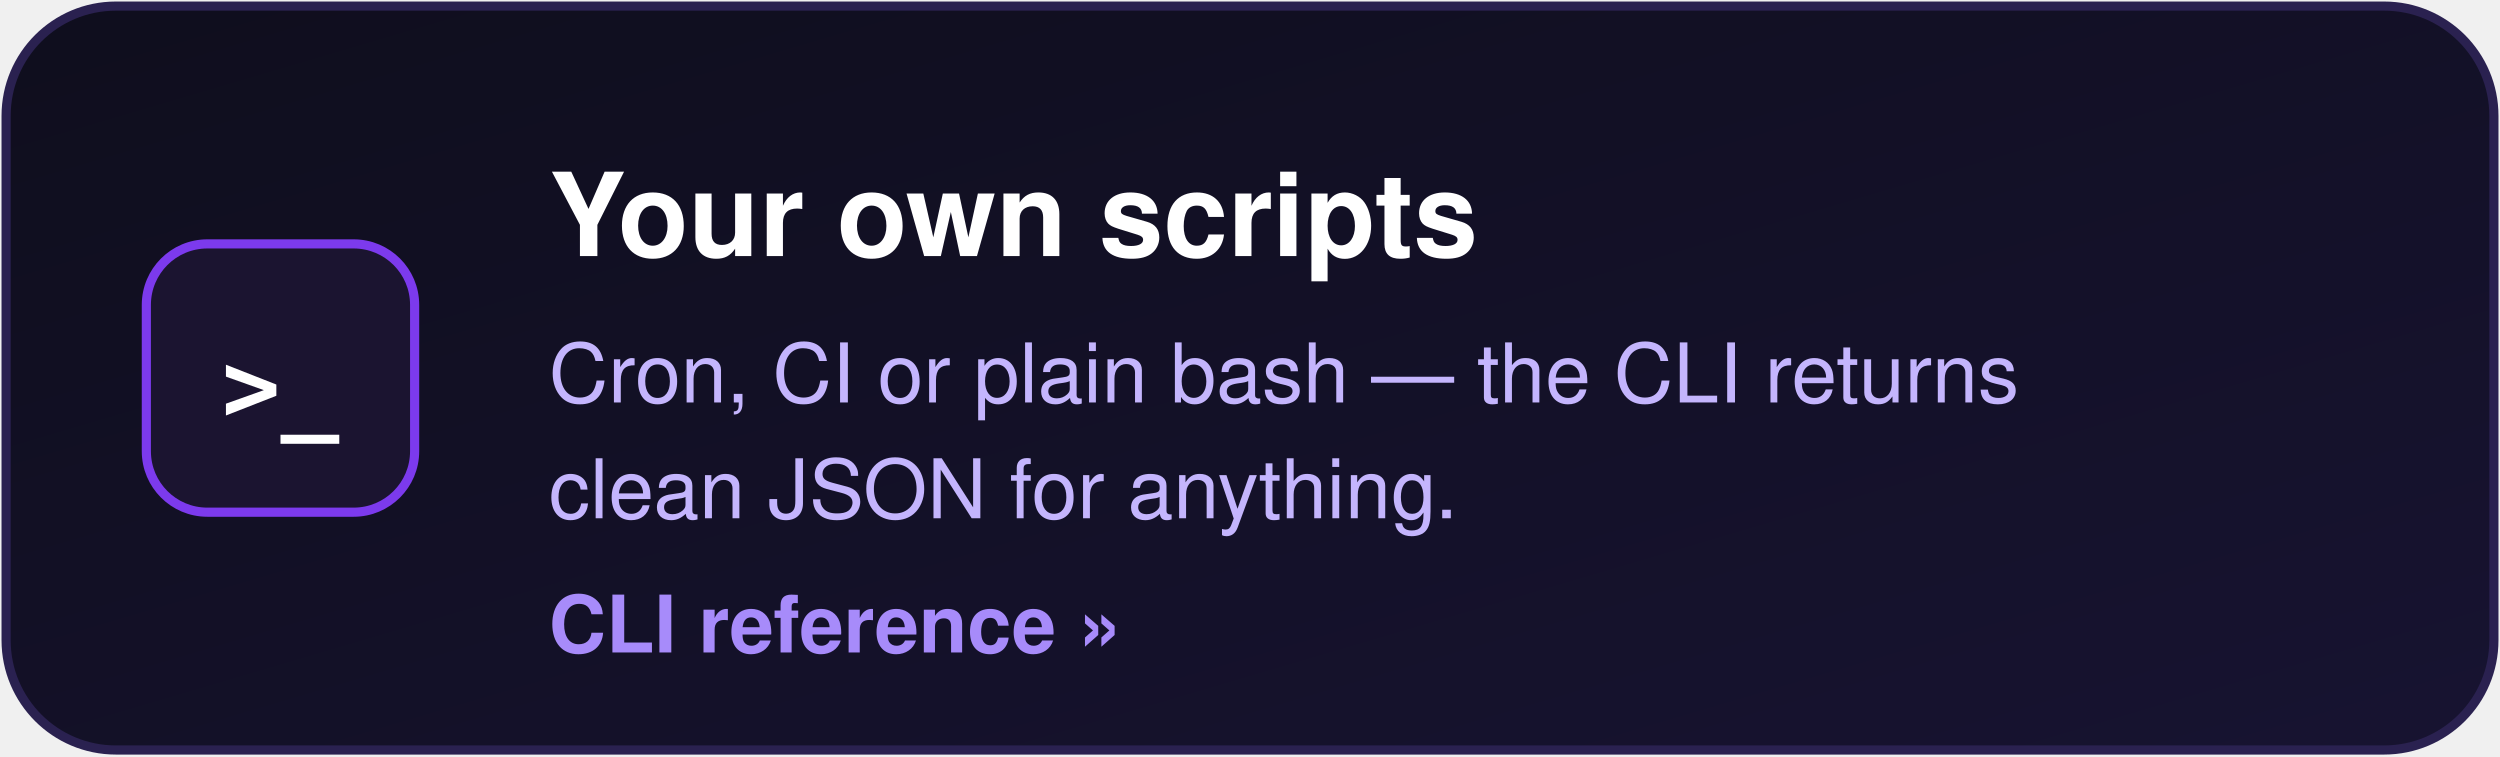
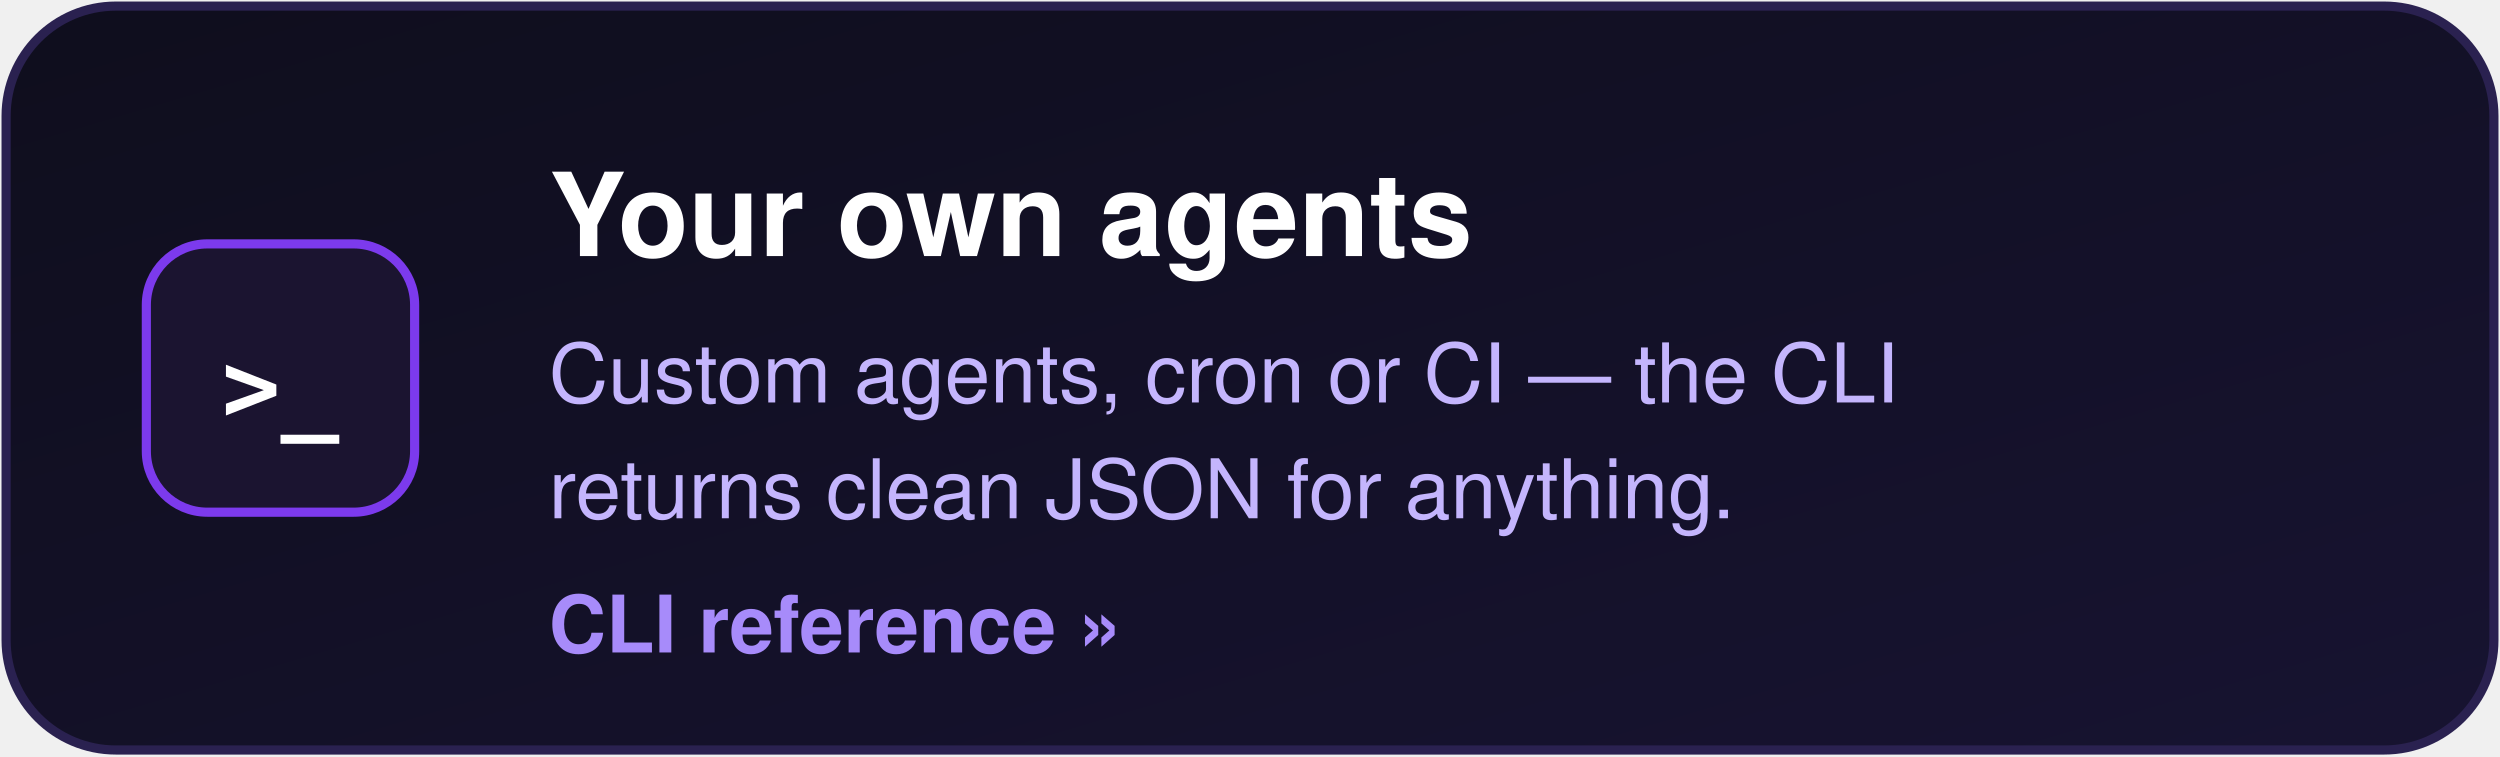
- <svg xmlns="http://www.w3.org/2000/svg" width="410" height="124" viewBox="0 0 410 124" role="img" aria-label="Your own scripts: cron, CI or plain bash — the CLI returns clean JSON for anything.">
+ <svg xmlns="http://www.w3.org/2000/svg" width="410" height="124" viewBox="0 0 410 124" role="img" aria-label="Your own agents: custom agents, cron or CI — the CLI returns clean JSON for anything.">
  <defs>
    <linearGradient id="bg" x1="0" y1="0" x2="1" y2="1">
      <stop offset="0" stop-color="#0f0e1d" />
      <stop offset="1" stop-color="#171331" />
    </linearGradient>
  </defs>
  <rect x="1" y="1" width="408" height="122" rx="18" fill="url(#bg)" stroke="#2a2150" stroke-width="1.5" />
  <rect x="24" y="40" width="44" height="44" rx="10" fill="#1b1430" stroke="#7c3aed" stroke-width="1.5" />
  <text x="46" y="69" text-anchor="middle" font-family="'SF Mono',Menlo,Consolas,monospace" font-size="16" font-weight="700" fill="#ffffff">&gt;_</text>
-   <text x="90" y="42" font-family="'Segoe UI',Helvetica,Arial,sans-serif" font-size="19" font-weight="700" fill="#ffffff">Your own scripts</text>
-   <text x="90" y="66" font-family="'Segoe UI',Helvetica,Arial,sans-serif" font-size="13.5" fill="#c4b5fd">Cron, CI or plain bash — the CLI returns</text>
-   <text x="90" y="85" font-family="'Segoe UI',Helvetica,Arial,sans-serif" font-size="13.5" fill="#c4b5fd">clean JSON for anything.</text>
+   <text x="90" y="42" font-family="'Segoe UI',Helvetica,Arial,sans-serif" font-size="19" font-weight="700" fill="#ffffff">Your own agents</text>
+   <text x="90" y="66" font-family="'Segoe UI',Helvetica,Arial,sans-serif" font-size="13.5" fill="#c4b5fd">Custom agents, cron or CI — the CLI</text>
+   <text x="90" y="85" font-family="'Segoe UI',Helvetica,Arial,sans-serif" font-size="13.5" fill="#c4b5fd">returns clean JSON for anything.</text>
  <text x="90" y="107" font-family="'Segoe UI',Helvetica,Arial,sans-serif" font-size="13" font-weight="600" fill="#a78bfa">CLI reference »</text>
</svg>
